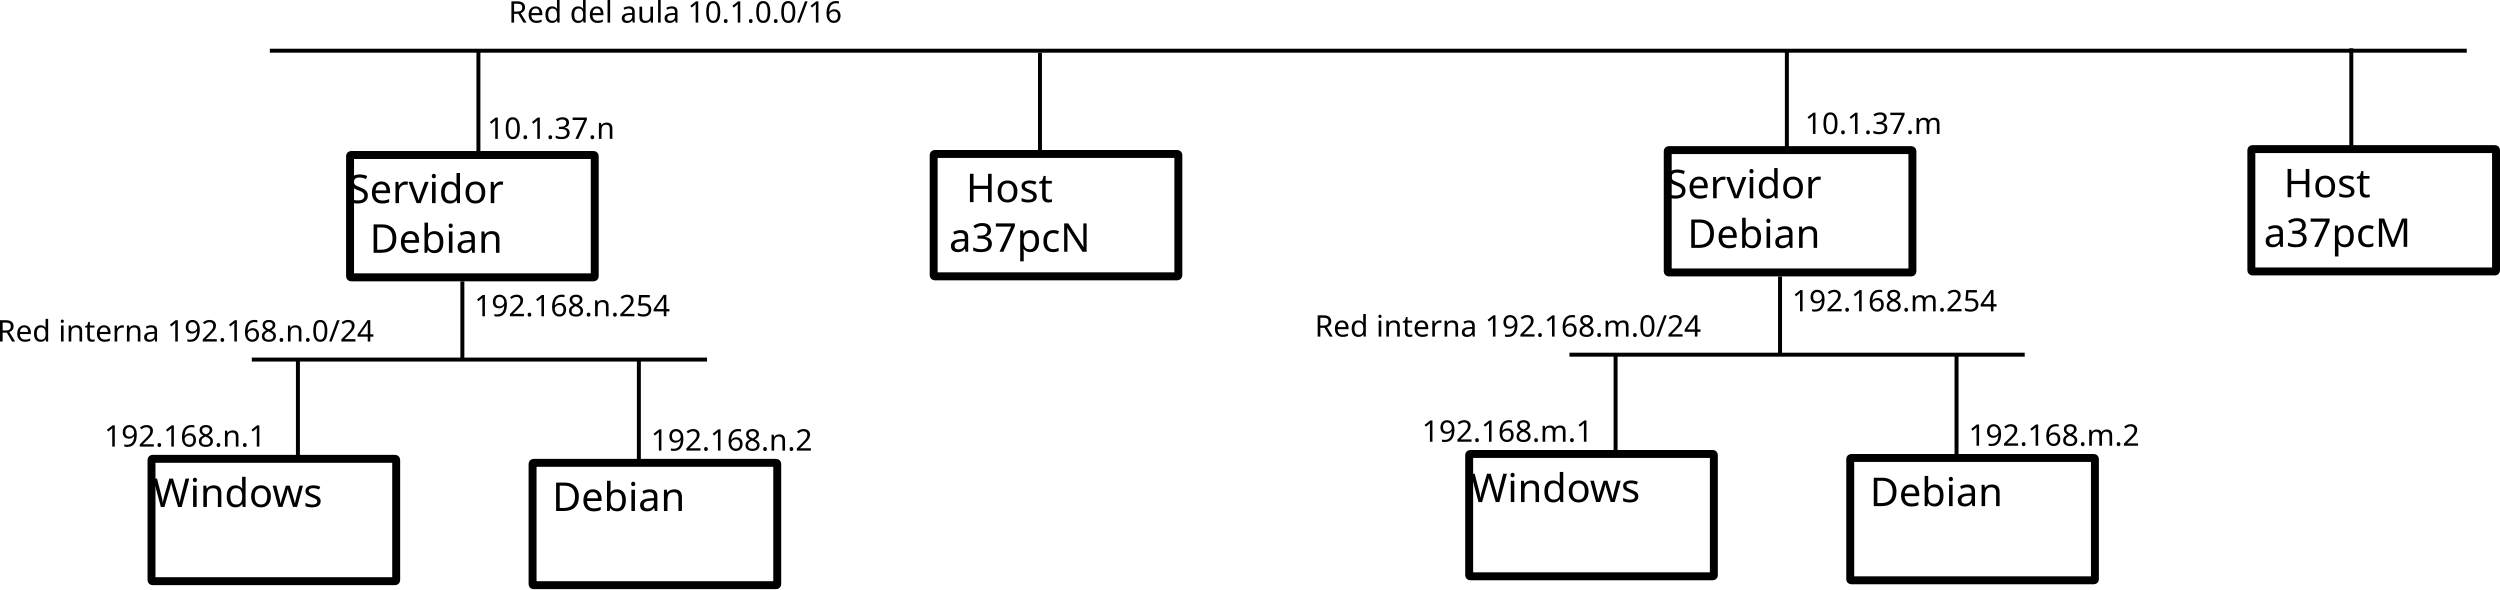
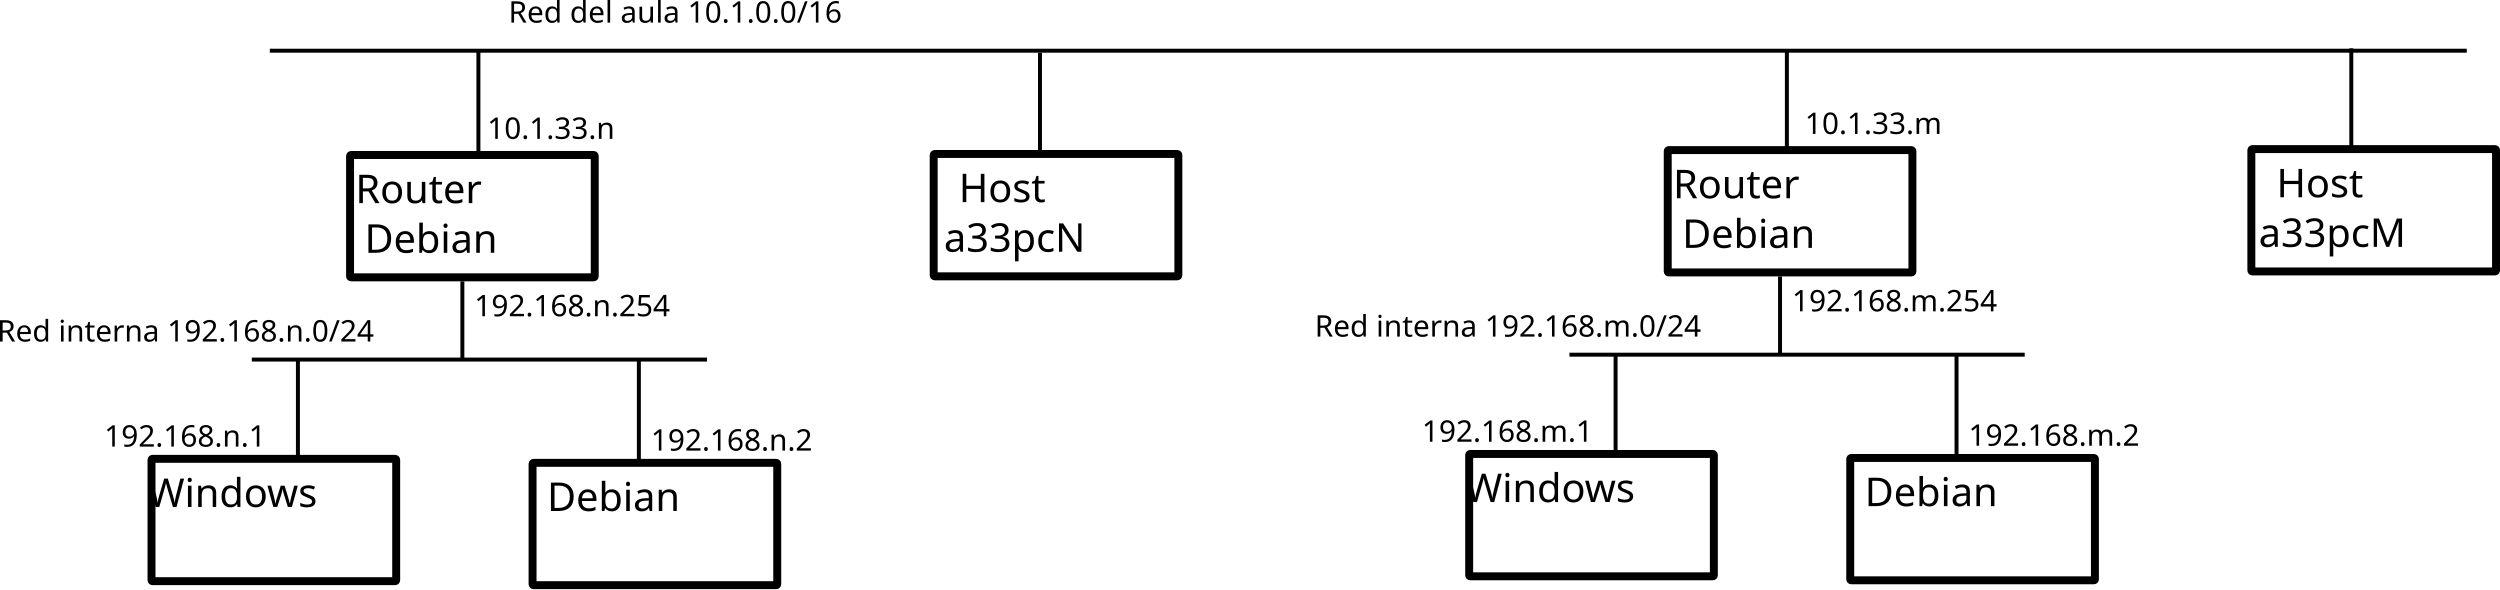
<svg xmlns="http://www.w3.org/2000/svg" width="177.685mm" height="41.874mm" viewBox="0 0 629.591 148.372" id="svg2" version="1.1">
  <defs id="defs4" />
  <g id="layer1" transform="translate(13.91113,-296.1206)">
    <path style="fill:none;fill-rule:evenodd;stroke:#000000;stroke-width:1px;stroke-linecap:butt;stroke-linejoin:miter;stroke-opacity:1" d="m 54.043,308.89 553.267,0" id="path4136" />
-     <text xml:space="preserve" style="font-style:normal;font-weight:normal;font-size:10px;line-height:125%;font-family:Sans;letter-spacing:0px;word-spacing:0px;fill:#000000;fill-opacity:1;stroke:none" x="114.147" y="301.819" id="text4138">
-       <tspan id="tspan4140" x="114.147" y="301.819" style="font-size:7.5px">Red del aula 10.1.0.0/16</tspan>
+     <text xml:space="preserve" style="font-style:normal;font-weight:normal;line-height:0%;font-family:sans-serif;letter-spacing:0px;word-spacing:0px;fill:#000000;fill-opacity:1;stroke:none" x="114.147" y="301.819" id="text4138">
+       <tspan id="tspan4140" x="114.147" y="301.819" style="font-size:7.5px;line-height:1.25;font-family:sans-serif">Red del aula 10.1.0.0/16</tspan>
    </text>
    <path style="fill:none;fill-rule:evenodd;stroke:#000000;stroke-width:1px;stroke-linecap:butt;stroke-linejoin:miter;stroke-opacity:1" d="m 49.497,386.672 114.652,0" id="path4142" />
    <rect style="color:#000000;clip-rule:nonzero;display:inline;overflow:visible;visibility:visible;opacity:1;isolation:auto;mix-blend-mode:normal;color-interpolation:sRGB;color-interpolation-filters:linearRGB;solid-color:#000000;solid-opacity:1;fill:none;fill-opacity:1;fill-rule:nonzero;stroke:#000000;stroke-width:2;stroke-linecap:butt;stroke-linejoin:miter;stroke-miterlimit:4;stroke-dasharray:none;stroke-dashoffset:0;stroke-opacity:1;marker:none;color-rendering:auto;image-rendering:auto;shape-rendering:auto;text-rendering:auto;enable-background:accumulate" id="rect4144" width="61.619" height="30.81" x="74.246" y="335.154" rx="0.253" ry="0.253" />
-     <text xml:space="preserve" style="font-style:normal;font-weight:normal;font-size:10px;line-height:125%;font-family:Sans;text-align:center;letter-spacing:0px;word-spacing:0px;text-anchor:middle;fill:#000000;fill-opacity:1;stroke:none;stroke-width:1px;stroke-linecap:butt;stroke-linejoin:miter;stroke-opacity:1" x="102.435" y="347.276" id="text4146">
-       <tspan id="tspan4148" x="102.435" y="347.276">Servidor</tspan>
-       <tspan x="102.435" y="359.776" id="tspan4150">Debian</tspan>
+     <text xml:space="preserve" style="font-style:normal;font-weight:normal;line-height:0%;font-family:sans-serif;text-align:center;letter-spacing:0px;word-spacing:0px;text-anchor:middle;fill:#000000;fill-opacity:1;stroke:none;stroke-width:1px;stroke-linecap:butt;stroke-linejoin:miter;stroke-opacity:1" x="102.435" y="347.276" id="text4146">
+       <tspan id="tspan4148" x="102.435" y="347.276" style="font-size:10px;line-height:1.25;font-family:sans-serif">Router</tspan>
+       <tspan x="102.435" y="359.776" id="tspan4150" style="font-size:10px;line-height:1.25;font-family:sans-serif">Debian</tspan>
    </text>
    <rect style="color:#000000;clip-rule:nonzero;display:inline;overflow:visible;visibility:visible;opacity:1;isolation:auto;mix-blend-mode:normal;color-interpolation:sRGB;color-interpolation-filters:linearRGB;solid-color:#000000;solid-opacity:1;fill:none;fill-opacity:1;fill-rule:nonzero;stroke:#000000;stroke-width:2;stroke-linecap:butt;stroke-linejoin:miter;stroke-miterlimit:4;stroke-dasharray:none;stroke-dashoffset:0;stroke-opacity:1;marker:none;color-rendering:auto;image-rendering:auto;shape-rendering:auto;text-rendering:auto;enable-background:accumulate" id="rect4144-3" width="61.619" height="30.81" x="24.244" y="411.673" rx="0.253" ry="0.253" />
-     <text xml:space="preserve" style="font-style:normal;font-weight:normal;font-size:10px;line-height:125%;font-family:Sans;text-align:center;letter-spacing:0px;word-spacing:0px;text-anchor:middle;fill:#000000;fill-opacity:1;stroke:none;stroke-width:1px;stroke-linecap:butt;stroke-linejoin:miter;stroke-opacity:1" x="52.433" y="423.795" id="text4146-6">
-       <tspan x="52.433" y="423.795" id="tspan4150-5">Windows</tspan>
+     <text xml:space="preserve" style="font-style:normal;font-weight:normal;line-height:0%;font-family:sans-serif;text-align:center;letter-spacing:0px;word-spacing:0px;text-anchor:middle;fill:#000000;fill-opacity:1;stroke:none;stroke-width:1px;stroke-linecap:butt;stroke-linejoin:miter;stroke-opacity:1" x="52.433" y="423.795" id="text4146-6">
+       <tspan x="52.433" y="423.795" id="tspan4150-5" style="font-size:10px;line-height:1.25;font-family:sans-serif">Windows</tspan>
    </text>
    <rect style="color:#000000;clip-rule:nonzero;display:inline;overflow:visible;visibility:visible;opacity:1;isolation:auto;mix-blend-mode:normal;color-interpolation:sRGB;color-interpolation-filters:linearRGB;solid-color:#000000;solid-opacity:1;fill:none;fill-opacity:1;fill-rule:nonzero;stroke:#000000;stroke-width:2;stroke-linecap:butt;stroke-linejoin:miter;stroke-miterlimit:4;stroke-dasharray:none;stroke-dashoffset:0;stroke-opacity:1;marker:none;color-rendering:auto;image-rendering:auto;shape-rendering:auto;text-rendering:auto;enable-background:accumulate" id="rect4144-35" width="61.619" height="30.81" x="120.208" y="412.683" rx="0.253" ry="0.253" />
-     <text xml:space="preserve" style="font-style:normal;font-weight:normal;font-size:10px;line-height:125%;font-family:Sans;text-align:center;letter-spacing:0px;word-spacing:0px;text-anchor:middle;fill:#000000;fill-opacity:1;stroke:none;stroke-width:1px;stroke-linecap:butt;stroke-linejoin:miter;stroke-opacity:1" x="148.397" y="424.805" id="text4146-62">
-       <tspan x="148.397" y="424.805" id="tspan4150-1">Debian</tspan>
+     <text xml:space="preserve" style="font-style:normal;font-weight:normal;line-height:0%;font-family:sans-serif;text-align:center;letter-spacing:0px;word-spacing:0px;text-anchor:middle;fill:#000000;fill-opacity:1;stroke:none;stroke-width:1px;stroke-linecap:butt;stroke-linejoin:miter;stroke-opacity:1" x="148.397" y="424.805" id="text4146-62">
+       <tspan x="148.397" y="424.805" id="tspan4150-1" style="font-size:10px;line-height:1.25;font-family:sans-serif">Debian</tspan>
    </text>
    <rect style="color:#000000;clip-rule:nonzero;display:inline;overflow:visible;visibility:visible;opacity:1;isolation:auto;mix-blend-mode:normal;color-interpolation:sRGB;color-interpolation-filters:linearRGB;solid-color:#000000;solid-opacity:1;fill:none;fill-opacity:1;fill-rule:nonzero;stroke:#000000;stroke-width:2;stroke-linecap:butt;stroke-linejoin:miter;stroke-miterlimit:4;stroke-dasharray:none;stroke-dashoffset:0;stroke-opacity:1;marker:none;color-rendering:auto;image-rendering:auto;shape-rendering:auto;text-rendering:auto;enable-background:accumulate" id="rect4144-2" width="61.619" height="30.81" x="221.223" y="334.901" rx="0.253" ry="0.253" />
-     <text xml:space="preserve" style="font-style:normal;font-weight:normal;font-size:10px;line-height:125%;font-family:Sans;text-align:center;letter-spacing:0px;word-spacing:0px;text-anchor:middle;fill:#000000;fill-opacity:1;stroke:none;stroke-width:1px;stroke-linecap:butt;stroke-linejoin:miter;stroke-opacity:1" x="249.412" y="347.023" id="text4146-7">
-       <tspan x="249.412" y="347.023" id="tspan4150-9">Host</tspan>
-       <tspan x="249.412" y="359.523" id="tspan4318">a37pcN</tspan>
+     <text xml:space="preserve" style="font-style:normal;font-weight:normal;line-height:0%;font-family:sans-serif;text-align:center;letter-spacing:0px;word-spacing:0px;text-anchor:middle;fill:#000000;fill-opacity:1;stroke:none;stroke-width:1px;stroke-linecap:butt;stroke-linejoin:miter;stroke-opacity:1" x="249.412" y="347.023" id="text4146-7">
+       <tspan x="249.412" y="347.023" id="tspan4150-9" style="font-size:10px;line-height:1.25;font-family:sans-serif">Host</tspan>
+       <tspan x="249.412" y="359.523" id="tspan4318" style="font-size:10px;line-height:1.25;font-family:sans-serif">a33pcN</tspan>
    </text>
    <g id="g4314">
-       <text id="text4225" y="382.126" x="-14.647" style="font-style:normal;font-weight:normal;font-size:7.5px;line-height:125%;font-family:Sans;letter-spacing:0px;word-spacing:0px;fill:#000000;fill-opacity:1;stroke:none;stroke-width:1px;stroke-linecap:butt;stroke-linejoin:miter;stroke-opacity:1" xml:space="preserve">
-         <tspan y="382.126" x="-14.647" id="tspan4227">Red interna 192.168.n.0/24</tspan>
+       <text id="text4225" y="382.126" x="-14.647" style="font-style:normal;font-weight:normal;line-height:0%;font-family:sans-serif;letter-spacing:0px;word-spacing:0px;fill:#000000;fill-opacity:1;stroke:none;stroke-width:1px;stroke-linecap:butt;stroke-linejoin:miter;stroke-opacity:1" xml:space="preserve">
+         <tspan y="382.126" x="-14.647" id="tspan4227" style="font-size:7.5px;line-height:1.25;font-family:sans-serif">Red interna 192.168.n.0/24</tspan>
      </text>
    </g>
    <path style="fill:none;fill-rule:evenodd;stroke:#000000;stroke-width:1px;stroke-linecap:butt;stroke-linejoin:miter;stroke-opacity:1" d="m 106.571,334.649 0,-25.759" id="path4229" />
    <path style="fill:none;fill-rule:evenodd;stroke:#000000;stroke-width:1px;stroke-linecap:butt;stroke-linejoin:miter;stroke-opacity:1" d="m 247.992,334.649 0,-25.254" id="path4231" />
    <path style="fill:none;fill-rule:evenodd;stroke:#000000;stroke-width:1px;stroke-linecap:butt;stroke-linejoin:miter;stroke-opacity:1" d="m 102.53,386.672 0,-19.698" id="path4233" />
    <path style="fill:none;fill-rule:evenodd;stroke:#000000;stroke-width:1px;stroke-linecap:butt;stroke-linejoin:miter;stroke-opacity:1" d="m 61.114,386.672 0,24.244" id="path4235" />
    <g id="g4239">
      <path id="path4237" d="m 146.977,386.672 0,25.759" style="fill:none;fill-rule:evenodd;stroke:#000000;stroke-width:1px;stroke-linecap:butt;stroke-linejoin:miter;stroke-opacity:1" />
    </g>
    <g id="g3017">
-       <text id="text4138-3" y="331.089" x="108.793" style="font-style:normal;font-weight:normal;font-size:10px;line-height:125%;font-family:Sans;letter-spacing:0px;word-spacing:0px;fill:#000000;fill-opacity:1;stroke:none" xml:space="preserve">
-         <tspan style="font-size:7.5px" y="331.089" x="108.793" id="tspan4140-6">10.1.37.n</tspan>
+       <text id="text4138-3" y="331.089" x="108.793" style="font-style:normal;font-weight:normal;line-height:0%;font-family:sans-serif;letter-spacing:0px;word-spacing:0px;fill:#000000;fill-opacity:1;stroke:none" xml:space="preserve">
+         <tspan style="font-size:7.5px;line-height:1.25;font-family:sans-serif" y="331.089" x="108.793" id="tspan4140-6">10.1.33.n</tspan>
      </text>
    </g>
-     <text xml:space="preserve" style="font-style:normal;font-weight:normal;font-size:10px;line-height:125%;font-family:Sans;letter-spacing:0px;word-spacing:0px;fill:#000000;fill-opacity:1;stroke:none;stroke-width:1px;stroke-linecap:butt;stroke-linejoin:miter;stroke-opacity:1" x="12.34" y="408.595" id="text4138-3-0">
-       <tspan id="tspan4140-6-6" x="12.34" y="408.595" style="font-size:7.5px">192.168.n.1</tspan>
+     <text xml:space="preserve" style="font-style:normal;font-weight:normal;line-height:0%;font-family:sans-serif;letter-spacing:0px;word-spacing:0px;fill:#000000;fill-opacity:1;stroke:none;stroke-width:1px;stroke-linecap:butt;stroke-linejoin:miter;stroke-opacity:1" x="12.34" y="408.595" id="text4138-3-0">
+       <tspan id="tspan4140-6-6" x="12.34" y="408.595" style="font-size:7.5px;line-height:1.25;font-family:sans-serif">192.168.n.1</tspan>
    </text>
-     <text xml:space="preserve" style="font-style:normal;font-weight:normal;font-size:10px;line-height:125%;font-family:Sans;letter-spacing:0px;word-spacing:0px;fill:#000000;fill-opacity:1;stroke:none;stroke-width:1px;stroke-linecap:butt;stroke-linejoin:miter;stroke-opacity:1" x="149.996" y="409.605" id="text4138-3-0-2">
-       <tspan id="tspan4140-6-6-6" x="149.996" y="409.605" style="font-size:7.5px">192.168.n.2</tspan>
+     <text xml:space="preserve" style="font-style:normal;font-weight:normal;line-height:0%;font-family:sans-serif;letter-spacing:0px;word-spacing:0px;fill:#000000;fill-opacity:1;stroke:none;stroke-width:1px;stroke-linecap:butt;stroke-linejoin:miter;stroke-opacity:1" x="149.996" y="409.605" id="text4138-3-0-2">
+       <tspan id="tspan4140-6-6-6" x="149.996" y="409.605" style="font-size:7.5px;line-height:1.25;font-family:sans-serif">192.168.n.2</tspan>
    </text>
-     <text xml:space="preserve" style="font-style:normal;font-weight:normal;font-size:10px;line-height:125%;font-family:Sans;letter-spacing:0px;word-spacing:0px;fill:#000000;fill-opacity:1;stroke:none;stroke-width:1px;stroke-linecap:butt;stroke-linejoin:miter;stroke-opacity:1" x="105.55" y="375.765" id="text4138-3-0-1">
-       <tspan id="tspan4140-6-6-8" x="105.55" y="375.765" style="font-size:7.5px">192.168.n.254</tspan>
+     <text xml:space="preserve" style="font-style:normal;font-weight:normal;line-height:0%;font-family:sans-serif;letter-spacing:0px;word-spacing:0px;fill:#000000;fill-opacity:1;stroke:none;stroke-width:1px;stroke-linecap:butt;stroke-linejoin:miter;stroke-opacity:1" x="105.55" y="375.765" id="text4138-3-0-1">
+       <tspan id="tspan4140-6-6-8" x="105.55" y="375.765" style="font-size:7.5px;line-height:1.25;font-family:sans-serif">192.168.n.254</tspan>
    </text>
    <path style="fill:none;fill-rule:evenodd;stroke:#000000;stroke-width:1px;stroke-linecap:butt;stroke-linejoin:miter;stroke-opacity:1" d="m 381.335,385.442 114.652,0" id="path4142-3" />
    <rect style="color:#000000;clip-rule:nonzero;display:inline;overflow:visible;visibility:visible;opacity:1;isolation:auto;mix-blend-mode:normal;color-interpolation:sRGB;color-interpolation-filters:linearRGB;solid-color:#000000;solid-opacity:1;fill:none;fill-opacity:1;fill-rule:nonzero;stroke:#000000;stroke-width:2;stroke-linecap:butt;stroke-linejoin:miter;stroke-miterlimit:4;stroke-dasharray:none;stroke-dashoffset:0;stroke-opacity:1;marker:none;color-rendering:auto;image-rendering:auto;shape-rendering:auto;text-rendering:auto;enable-background:accumulate" id="rect4144-6" width="61.619" height="30.81" x="406.084" y="333.925" rx="0.253" ry="0.253" />
-     <text xml:space="preserve" style="font-style:normal;font-weight:normal;font-size:10px;line-height:125%;font-family:Sans;text-align:center;letter-spacing:0px;word-spacing:0px;text-anchor:middle;fill:#000000;fill-opacity:1;stroke:none;stroke-width:1px;stroke-linecap:butt;stroke-linejoin:miter;stroke-opacity:1" x="434.272" y="346.046" id="text4146-75">
-       <tspan id="tspan4148-3" x="434.272" y="346.046">Servidor</tspan>
-       <tspan x="434.272" y="358.546" id="tspan4150-56">Debian</tspan>
+     <text xml:space="preserve" style="font-style:normal;font-weight:normal;line-height:0%;font-family:sans-serif;text-align:center;letter-spacing:0px;word-spacing:0px;text-anchor:middle;fill:#000000;fill-opacity:1;stroke:none;stroke-width:1px;stroke-linecap:butt;stroke-linejoin:miter;stroke-opacity:1" x="434.272" y="346.046" id="text4146-75">
+       <tspan id="tspan4148-3" x="434.272" y="346.046" style="font-size:10px;line-height:1.25;font-family:sans-serif">Router</tspan>
+       <tspan x="434.272" y="358.546" id="tspan4150-56" style="font-size:10px;line-height:1.25;font-family:sans-serif">Debian</tspan>
    </text>
    <rect style="color:#000000;clip-rule:nonzero;display:inline;overflow:visible;visibility:visible;opacity:1;isolation:auto;mix-blend-mode:normal;color-interpolation:sRGB;color-interpolation-filters:linearRGB;solid-color:#000000;solid-opacity:1;fill:none;fill-opacity:1;fill-rule:nonzero;stroke:#000000;stroke-width:2;stroke-linecap:butt;stroke-linejoin:miter;stroke-miterlimit:4;stroke-dasharray:none;stroke-dashoffset:0;stroke-opacity:1;marker:none;color-rendering:auto;image-rendering:auto;shape-rendering:auto;text-rendering:auto;enable-background:accumulate" id="rect4144-3-2" width="61.619" height="30.81" x="356.081" y="410.444" rx="0.253" ry="0.253" />
-     <text xml:space="preserve" style="font-style:normal;font-weight:normal;font-size:10px;line-height:125%;font-family:Sans;text-align:center;letter-spacing:0px;word-spacing:0px;text-anchor:middle;fill:#000000;fill-opacity:1;stroke:none;stroke-width:1px;stroke-linecap:butt;stroke-linejoin:miter;stroke-opacity:1" x="384.27" y="422.566" id="text4146-6-9">
-       <tspan x="384.27" y="422.566" id="tspan4150-5-1">Windows</tspan>
+     <text xml:space="preserve" style="font-style:normal;font-weight:normal;line-height:0%;font-family:sans-serif;text-align:center;letter-spacing:0px;word-spacing:0px;text-anchor:middle;fill:#000000;fill-opacity:1;stroke:none;stroke-width:1px;stroke-linecap:butt;stroke-linejoin:miter;stroke-opacity:1" x="384.27" y="422.566" id="text4146-6-9">
+       <tspan x="384.27" y="422.566" id="tspan4150-5-1" style="font-size:10px;line-height:1.25;font-family:sans-serif">Windows</tspan>
    </text>
    <rect style="color:#000000;clip-rule:nonzero;display:inline;overflow:visible;visibility:visible;opacity:1;isolation:auto;mix-blend-mode:normal;color-interpolation:sRGB;color-interpolation-filters:linearRGB;solid-color:#000000;solid-opacity:1;fill:none;fill-opacity:1;fill-rule:nonzero;stroke:#000000;stroke-width:2;stroke-linecap:butt;stroke-linejoin:miter;stroke-miterlimit:4;stroke-dasharray:none;stroke-dashoffset:0;stroke-opacity:1;marker:none;color-rendering:auto;image-rendering:auto;shape-rendering:auto;text-rendering:auto;enable-background:accumulate" id="rect4144-35-2" width="61.619" height="30.81" x="452.046" y="411.454" rx="0.253" ry="0.253" />
-     <text xml:space="preserve" style="font-style:normal;font-weight:normal;font-size:10px;line-height:125%;font-family:Sans;text-align:center;letter-spacing:0px;word-spacing:0px;text-anchor:middle;fill:#000000;fill-opacity:1;stroke:none;stroke-width:1px;stroke-linecap:butt;stroke-linejoin:miter;stroke-opacity:1" x="480.234" y="423.576" id="text4146-62-7">
-       <tspan x="480.234" y="423.576" id="tspan4150-1-0">Debian</tspan>
+     <text xml:space="preserve" style="font-style:normal;font-weight:normal;line-height:0%;font-family:sans-serif;text-align:center;letter-spacing:0px;word-spacing:0px;text-anchor:middle;fill:#000000;fill-opacity:1;stroke:none;stroke-width:1px;stroke-linecap:butt;stroke-linejoin:miter;stroke-opacity:1" x="480.234" y="423.576" id="text4146-62-7">
+       <tspan x="480.234" y="423.576" id="tspan4150-1-0" style="font-size:10px;line-height:1.25;font-family:sans-serif">Debian</tspan>
    </text>
    <rect style="color:#000000;clip-rule:nonzero;display:inline;overflow:visible;visibility:visible;opacity:1;isolation:auto;mix-blend-mode:normal;color-interpolation:sRGB;color-interpolation-filters:linearRGB;solid-color:#000000;solid-opacity:1;fill:none;fill-opacity:1;fill-rule:nonzero;stroke:#000000;stroke-width:2;stroke-linecap:butt;stroke-linejoin:miter;stroke-miterlimit:4;stroke-dasharray:none;stroke-dashoffset:0;stroke-opacity:1;marker:none;color-rendering:auto;image-rendering:auto;shape-rendering:auto;text-rendering:auto;enable-background:accumulate" id="rect4144-2-9" width="61.619" height="30.81" x="553.061" y="333.672" rx="0.253" ry="0.253" />
-     <text xml:space="preserve" style="font-style:normal;font-weight:normal;font-size:10px;line-height:125%;font-family:Sans;text-align:center;letter-spacing:0px;word-spacing:0px;text-anchor:middle;fill:#000000;fill-opacity:1;stroke:none;stroke-width:1px;stroke-linecap:butt;stroke-linejoin:miter;stroke-opacity:1" x="581.25" y="345.794" id="text4146-7-3">
-       <tspan x="581.25" y="345.794" id="tspan4150-9-6">Host</tspan>
-       <tspan x="581.25" y="358.294" id="tspan4318-0">a37pcM</tspan>
+     <text xml:space="preserve" style="font-style:normal;font-weight:normal;line-height:0%;font-family:sans-serif;text-align:center;letter-spacing:0px;word-spacing:0px;text-anchor:middle;fill:#000000;fill-opacity:1;stroke:none;stroke-width:1px;stroke-linecap:butt;stroke-linejoin:miter;stroke-opacity:1" x="581.25" y="345.794" id="text4146-7-3">
+       <tspan x="581.25" y="345.794" id="tspan4150-9-6" style="font-size:10px;line-height:1.25;font-family:sans-serif">Host</tspan>
+       <tspan x="581.25" y="358.294" id="tspan4318-0" style="font-size:10px;line-height:1.25;font-family:sans-serif">a33pcM</tspan>
    </text>
    <g transform="translate(331.8374,-1.229263)" id="g4314-6">
-       <text id="text4225-2" y="382.126" x="-14.647" style="font-style:normal;font-weight:normal;font-size:7.5px;line-height:125%;font-family:Sans;letter-spacing:0px;word-spacing:0px;fill:#000000;fill-opacity:1;stroke:none;stroke-width:1px;stroke-linecap:butt;stroke-linejoin:miter;stroke-opacity:1" xml:space="preserve">
-         <tspan y="382.126" x="-14.647" id="tspan4227-6">Red interna 192.168.m.0/24</tspan>
+       <text id="text4225-2" y="382.126" x="-14.647" style="font-style:normal;font-weight:normal;line-height:0%;font-family:sans-serif;letter-spacing:0px;word-spacing:0px;fill:#000000;fill-opacity:1;stroke:none;stroke-width:1px;stroke-linecap:butt;stroke-linejoin:miter;stroke-opacity:1" xml:space="preserve">
+         <tspan y="382.126" x="-14.647" id="tspan4227-6" style="font-size:7.5px;line-height:1.25;font-family:sans-serif">Red interna 192.168.m.0/24</tspan>
      </text>
    </g>
    <path style="fill:none;fill-rule:evenodd;stroke:#000000;stroke-width:1px;stroke-linecap:butt;stroke-linejoin:miter;stroke-opacity:1" d="m 434.368,385.442 0,-19.698" id="path4233-1" />
    <path style="fill:none;fill-rule:evenodd;stroke:#000000;stroke-width:1px;stroke-linecap:butt;stroke-linejoin:miter;stroke-opacity:1" d="m 392.952,385.442 0,24.244" id="path4235-8" />
    <g transform="translate(331.8374,-1.229263)" id="g4239-7">
      <path id="path4237-9" d="m 146.977,386.672 0,25.759" style="fill:none;fill-rule:evenodd;stroke:#000000;stroke-width:1px;stroke-linecap:butt;stroke-linejoin:miter;stroke-opacity:1" />
    </g>
    <g transform="translate(331.8374,-1.229263)" id="g3017-2">
-       <text id="text4138-3-02" y="331.089" x="108.793" style="font-style:normal;font-weight:normal;font-size:10px;line-height:125%;font-family:Sans;letter-spacing:0px;word-spacing:0px;fill:#000000;fill-opacity:1;stroke:none" xml:space="preserve">
-         <tspan style="font-size:7.5px" y="331.089" x="108.793" id="tspan4140-6-3">10.1.37.m</tspan>
+       <text id="text4138-3-02" y="331.089" x="108.793" style="font-style:normal;font-weight:normal;line-height:0%;font-family:sans-serif;letter-spacing:0px;word-spacing:0px;fill:#000000;fill-opacity:1;stroke:none" xml:space="preserve">
+         <tspan style="font-size:7.5px;line-height:1.25;font-family:sans-serif" y="331.089" x="108.793" id="tspan4140-6-3">10.1.33.m</tspan>
      </text>
    </g>
-     <text xml:space="preserve" style="font-style:normal;font-weight:normal;font-size:10px;line-height:125%;font-family:Sans;letter-spacing:0px;word-spacing:0px;fill:#000000;fill-opacity:1;stroke:none;stroke-width:1px;stroke-linecap:butt;stroke-linejoin:miter;stroke-opacity:1" x="344.177" y="407.365" id="text4138-3-0-7">
-       <tspan id="tspan4140-6-6-5" x="344.177" y="407.365" style="font-size:7.5px">192.168.m.1</tspan>
+     <text xml:space="preserve" style="font-style:normal;font-weight:normal;line-height:0%;font-family:sans-serif;letter-spacing:0px;word-spacing:0px;fill:#000000;fill-opacity:1;stroke:none;stroke-width:1px;stroke-linecap:butt;stroke-linejoin:miter;stroke-opacity:1" x="344.177" y="407.365" id="text4138-3-0-7">
+       <tspan id="tspan4140-6-6-5" x="344.177" y="407.365" style="font-size:7.5px;line-height:1.25;font-family:sans-serif">192.168.m.1</tspan>
    </text>
-     <text xml:space="preserve" style="font-style:normal;font-weight:normal;font-size:10px;line-height:125%;font-family:Sans;letter-spacing:0px;word-spacing:0px;fill:#000000;fill-opacity:1;stroke:none;stroke-width:1px;stroke-linecap:butt;stroke-linejoin:miter;stroke-opacity:1" x="481.834" y="408.376" id="text4138-3-0-2-9">
-       <tspan id="tspan4140-6-6-6-2" x="481.834" y="408.376" style="font-size:7.5px">192.168.m.2</tspan>
+     <text xml:space="preserve" style="font-style:normal;font-weight:normal;line-height:0%;font-family:sans-serif;letter-spacing:0px;word-spacing:0px;fill:#000000;fill-opacity:1;stroke:none;stroke-width:1px;stroke-linecap:butt;stroke-linejoin:miter;stroke-opacity:1" x="481.834" y="408.376" id="text4138-3-0-2-9">
+       <tspan id="tspan4140-6-6-6-2" x="481.834" y="408.376" style="font-size:7.5px;line-height:1.25;font-family:sans-serif">192.168.m.2</tspan>
    </text>
-     <text xml:space="preserve" style="font-style:normal;font-weight:normal;font-size:10px;line-height:125%;font-family:Sans;letter-spacing:0px;word-spacing:0px;fill:#000000;fill-opacity:1;stroke:none;stroke-width:1px;stroke-linecap:butt;stroke-linejoin:miter;stroke-opacity:1" x="437.387" y="374.535" id="text4138-3-0-1-2">
-       <tspan id="tspan4140-6-6-8-8" x="437.387" y="374.535" style="font-size:7.5px">192.168.m.254</tspan>
+     <text xml:space="preserve" style="font-style:normal;font-weight:normal;line-height:0%;font-family:sans-serif;letter-spacing:0px;word-spacing:0px;fill:#000000;fill-opacity:1;stroke:none;stroke-width:1px;stroke-linecap:butt;stroke-linejoin:miter;stroke-opacity:1" x="437.387" y="374.535" id="text4138-3-0-1-2">
+       <tspan id="tspan4140-6-6-8-8" x="437.387" y="374.535" style="font-size:7.5px;line-height:1.25;font-family:sans-serif">192.168.m.254</tspan>
    </text>
    <path style="fill:none;fill-rule:evenodd;stroke:#000000;stroke-width:1px;stroke-linecap:butt;stroke-linejoin:miter;stroke-opacity:1" d="m 436.089,334.263 0,-25.254" id="path4231-9" />
    <path style="fill:none;fill-rule:evenodd;stroke:#000000;stroke-width:1px;stroke-linecap:butt;stroke-linejoin:miter;stroke-opacity:1" d="m 578.232,333.548 0,-25.254" id="path4231-7" />
  </g>
</svg>
